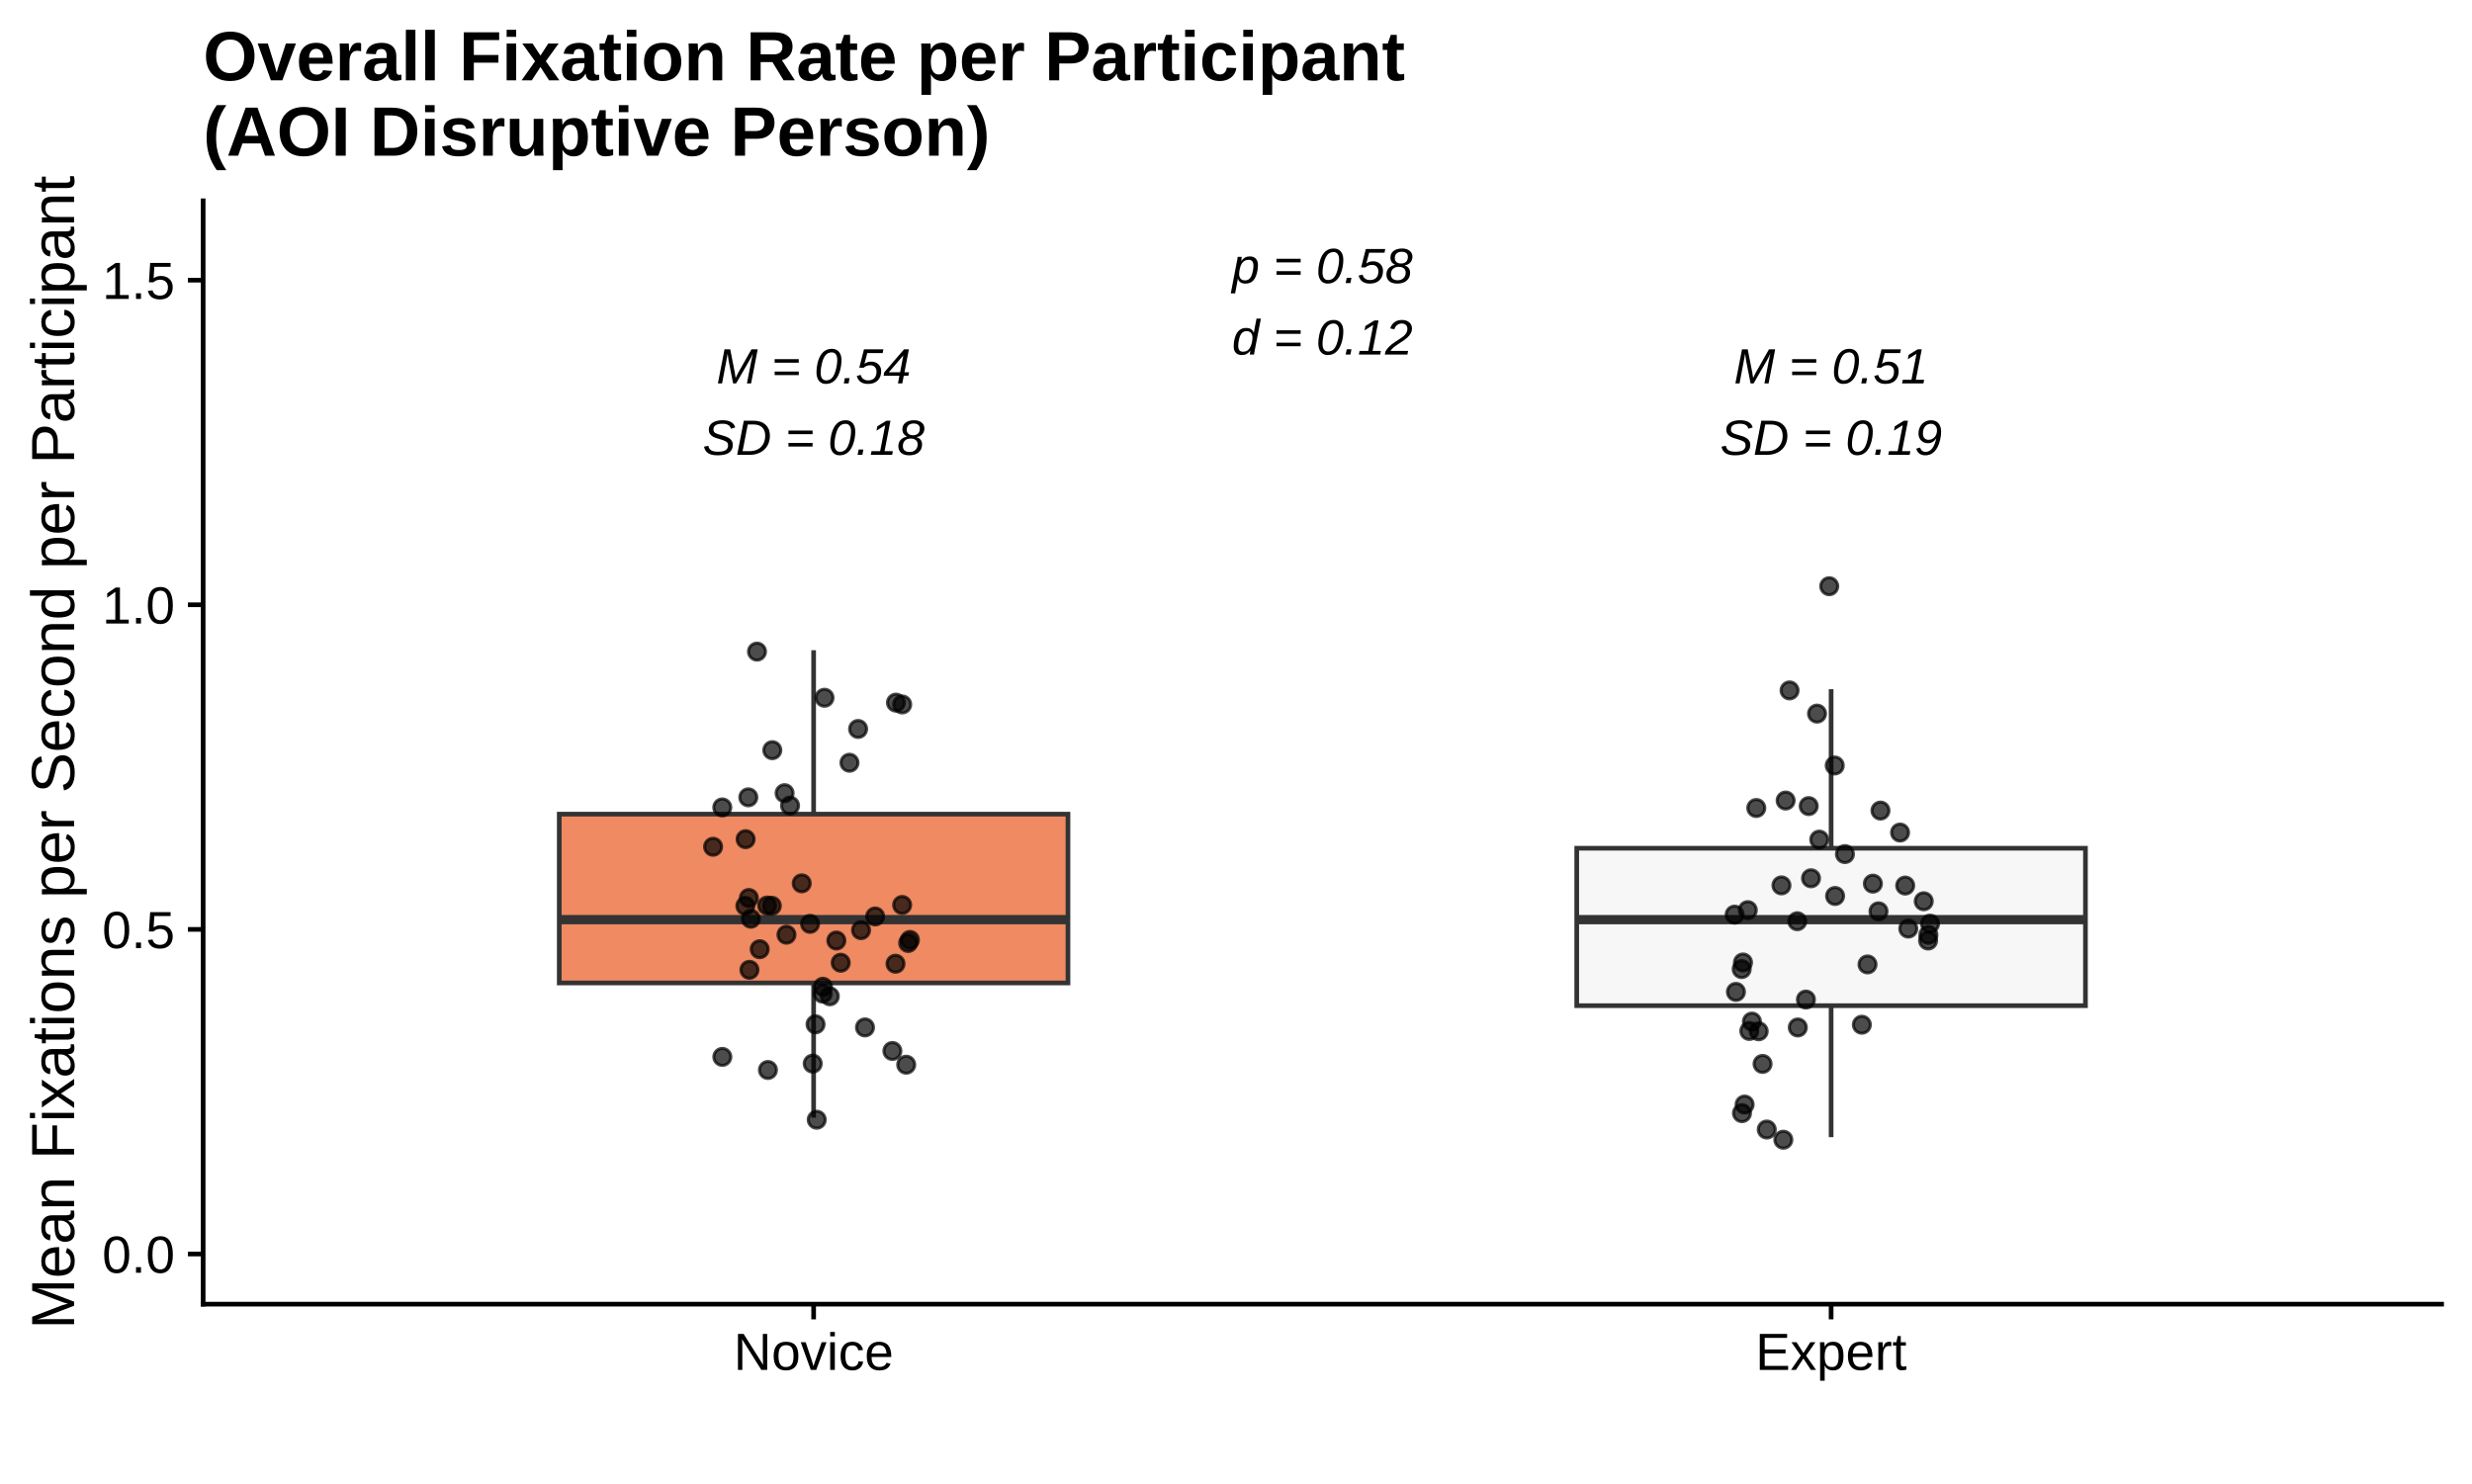
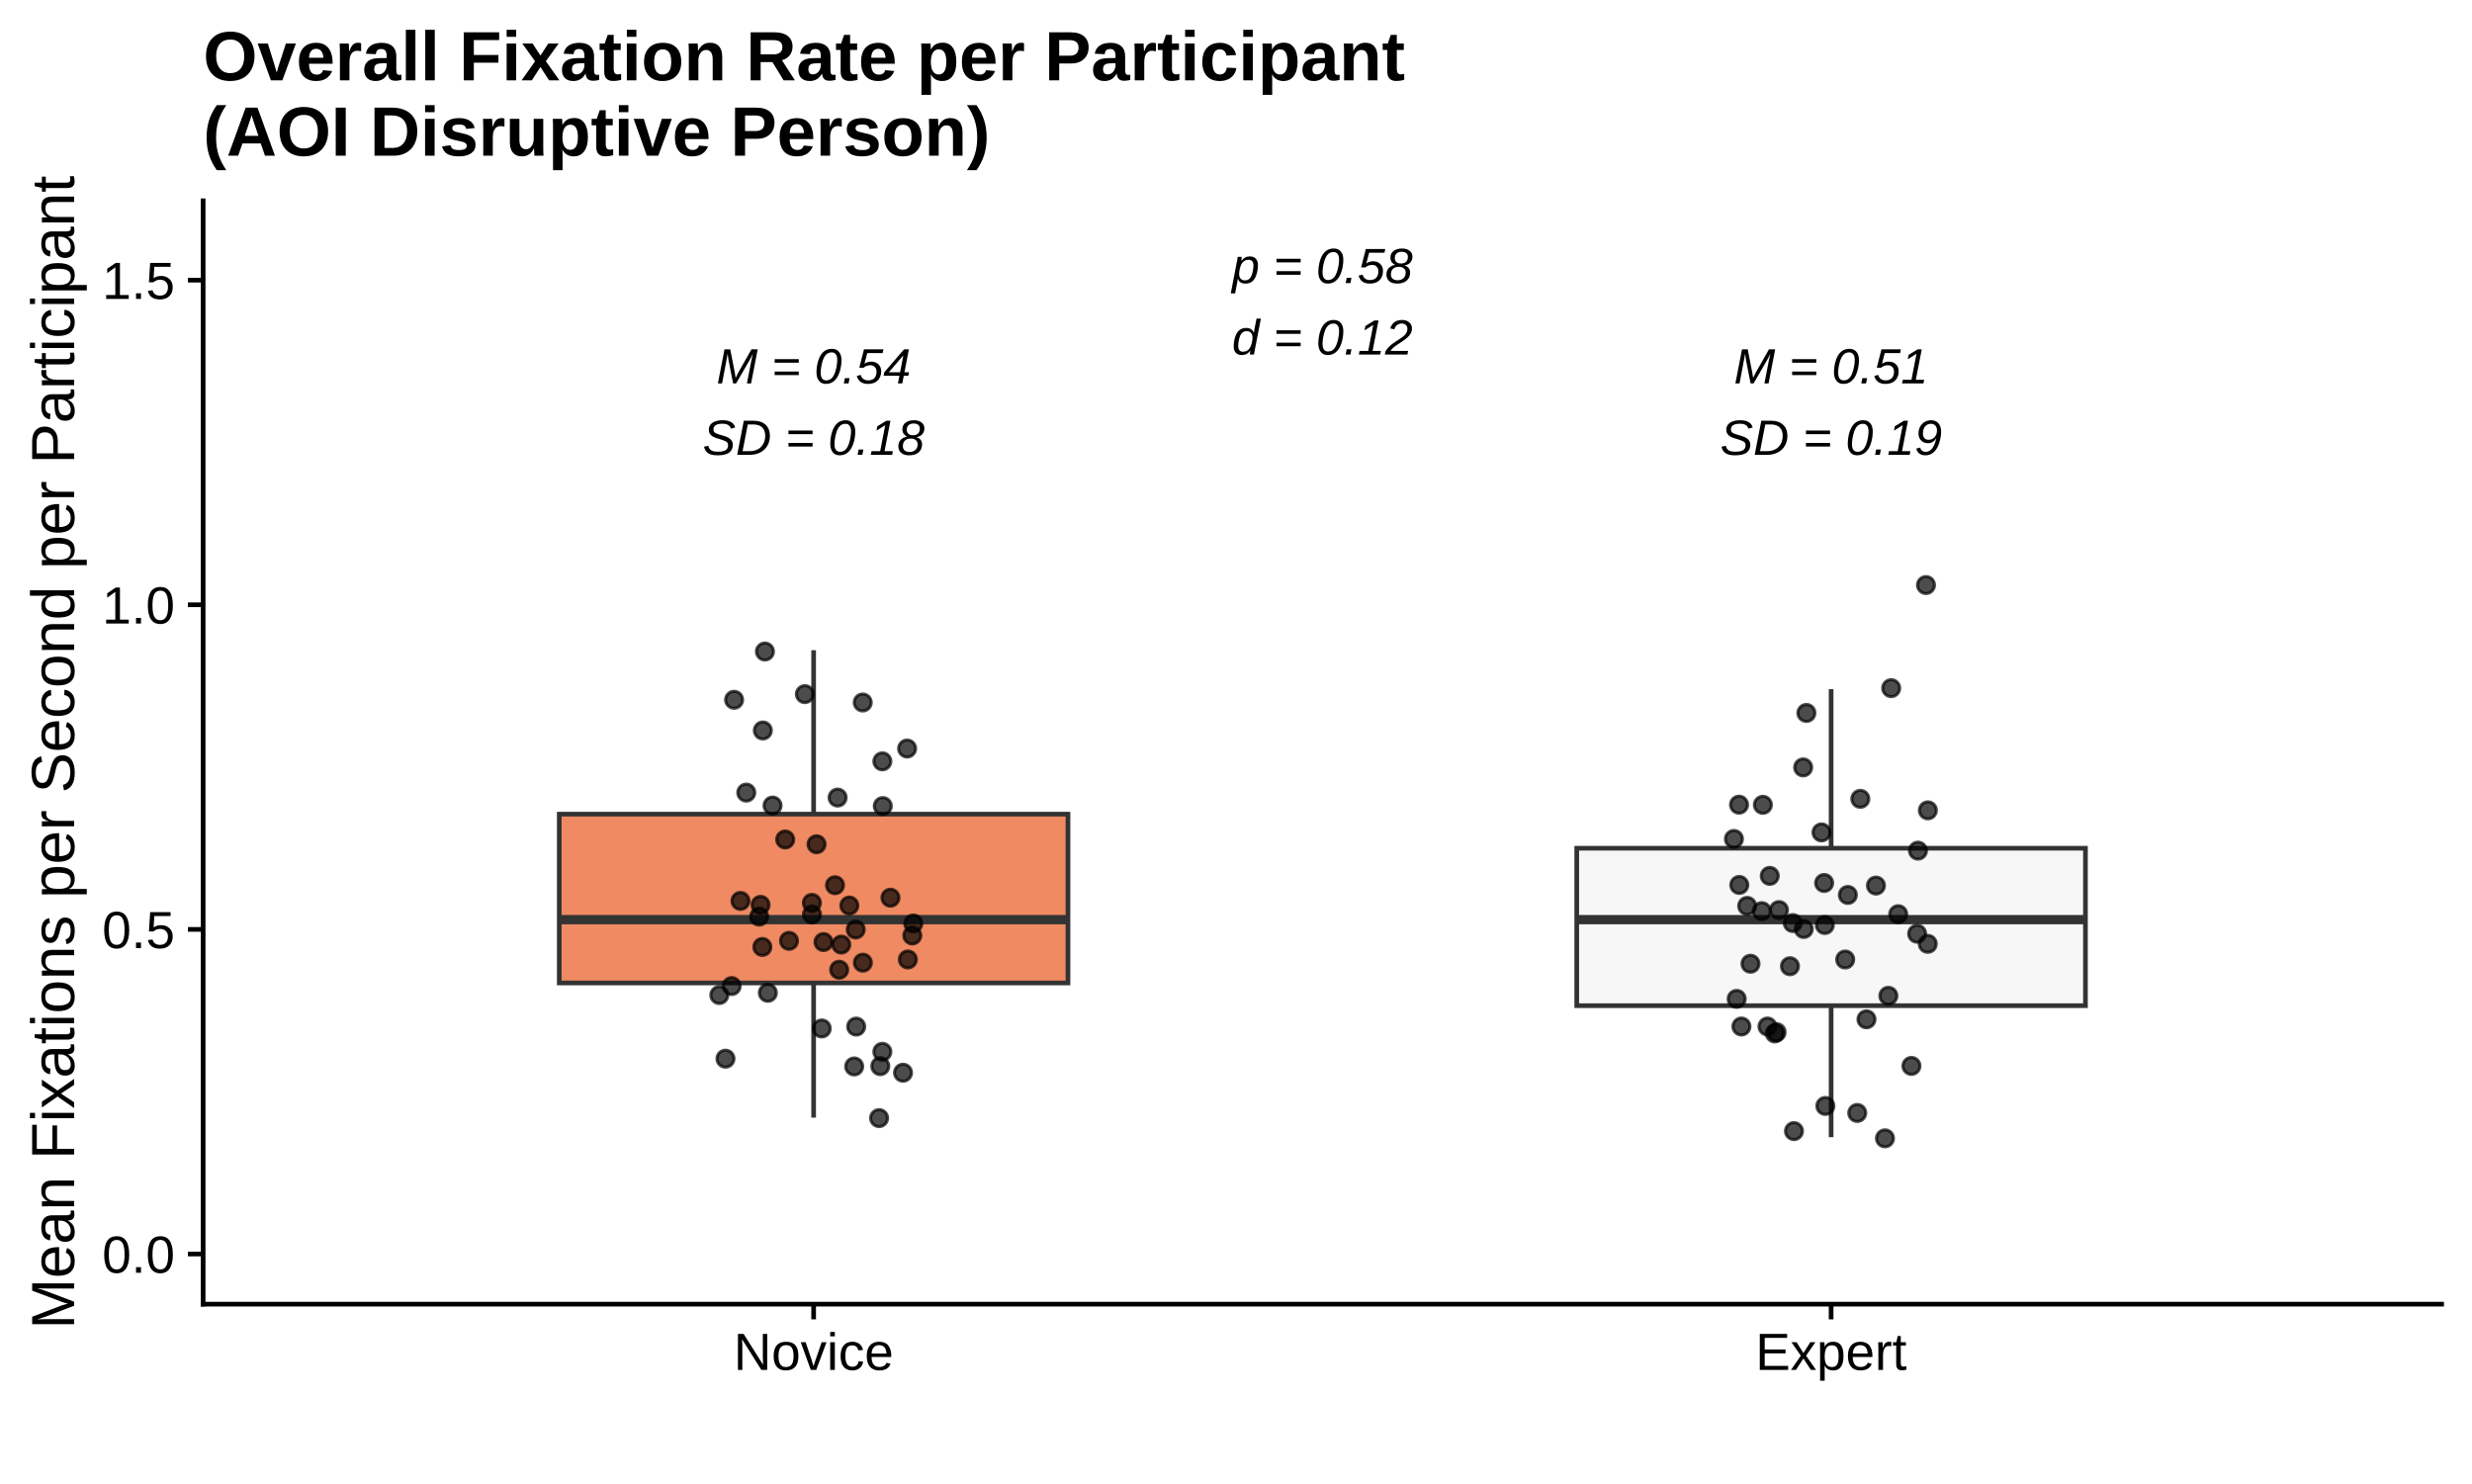
<svg xmlns="http://www.w3.org/2000/svg" class="svglite" width="566.93pt" height="340.16pt" viewBox="0 0 566.93 340.16">
  <defs>
    <style type="text/css">
    .svglite line, .svglite polyline, .svglite polygon, .svglite path, .svglite rect, .svglite circle {
      fill: none;
      stroke: #000000;
      stroke-linecap: round;
      stroke-linejoin: round;
      stroke-miterlimit: 10.00;
    }
    .svglite text {
      white-space: pre;
    }
  </style>
  </defs>
  <rect width="100%" height="100%" style="stroke: none; fill: none;" />
  <defs>
    <clipPath id="cpMC4wMHw1NjYuOTN8MC4wMHwzNDAuMTY=">
      <rect x="0.00" y="0.00" width="566.93" height="340.16" />
    </clipPath>
  </defs>
  <g clip-path="url(#cpMC4wMHw1NjYuOTN8MC4wMHwzNDAuMTY=)">
</g>
  <defs>
    <clipPath id="cpNDYuNTl8NTU5Ljk2fDQ2LjA1fDI5OS4xNA==">
      <rect x="46.59" y="46.05" width="513.37" height="253.08" />
    </clipPath>
  </defs>
  <g clip-path="url(#cpNDYuNTl8NTU5Ljk2fDQ2LjA1fDI5OS4xNA==)">
    <line x1="186.60" y1="186.74" x2="186.60" y2="149.14" style="stroke-width: 1.07; stroke: #333333; stroke-linecap: butt;" />
    <line x1="186.60" y1="225.46" x2="186.60" y2="256.36" style="stroke-width: 1.07; stroke: #333333; stroke-linecap: butt;" />
    <polygon points="128.26,186.74 128.26,225.46 244.93,225.46 244.93,186.74 128.26,186.74 " style="stroke-width: 1.07; stroke: #333333; stroke-linecap: butt; stroke-linejoin: miter; fill: #EF8A62;" />
    <line x1="128.26" y1="210.94" x2="244.93" y2="210.94" style="stroke-width: 2.13; stroke: #333333; stroke-linecap: butt; stroke-linejoin: miter;" />
    <line x1="419.95" y1="194.56" x2="419.95" y2="158.08" style="stroke-width: 1.07; stroke: #333333; stroke-linecap: butt;" />
    <line x1="419.95" y1="230.67" x2="419.95" y2="260.83" style="stroke-width: 1.07; stroke: #333333; stroke-linecap: butt;" />
    <polygon points="361.61,194.56 361.61,230.67 478.28,230.67 478.28,194.56 361.61,194.56 " style="stroke-width: 1.07; stroke: #333333; stroke-linecap: butt; stroke-linejoin: miter; fill: #F7F7F7;" />
    <line x1="361.61" y1="210.94" x2="478.28" y2="210.94" style="stroke-width: 2.13; stroke: #333333; stroke-linecap: butt; stroke-linejoin: miter;" />
-     <circle cx="196.80" cy="167.20" r="1.95" style="stroke-width: 0.71; stroke: #000000; stroke-opacity: 0.70; fill: #000000; fill-opacity: 0.70;" />
-     <circle cx="172.20" cy="210.73" r="1.95" style="stroke-width: 0.71; stroke: #000000; stroke-opacity: 0.70; fill: #000000; fill-opacity: 0.70;" />
-     <circle cx="206.91" cy="161.58" r="1.95" style="stroke-width: 0.71; stroke: #000000; stroke-opacity: 0.70; fill: #000000; fill-opacity: 0.70;" />
-     <circle cx="171.74" cy="205.97" r="1.95" style="stroke-width: 0.71; stroke: #000000; stroke-opacity: 0.70; fill: #000000; fill-opacity: 0.70;" />
-     <circle cx="190.31" cy="228.52" r="1.95" style="stroke-width: 0.71; stroke: #000000; stroke-opacity: 0.70; fill: #000000; fill-opacity: 0.70;" />
-     <circle cx="188.73" cy="226.33" r="1.95" style="stroke-width: 0.71; stroke: #000000; stroke-opacity: 0.70; fill: #000000; fill-opacity: 0.70;" />
-     <circle cx="179.94" cy="181.93" r="1.95" style="stroke-width: 0.71; stroke: #000000; stroke-opacity: 0.70; fill: #000000; fill-opacity: 0.70;" />
-     <circle cx="173.61" cy="149.46" r="1.95" style="stroke-width: 0.71; stroke: #000000; stroke-opacity: 0.70; fill: #000000; fill-opacity: 0.70;" />
-     <circle cx="177.01" cy="207.76" r="1.95" style="stroke-width: 0.71; stroke: #000000; stroke-opacity: 0.70; fill: #000000; fill-opacity: 0.70;" />
-     <circle cx="185.78" cy="211.90" r="1.95" style="stroke-width: 0.71; stroke: #000000; stroke-opacity: 0.70; fill: #000000; fill-opacity: 0.70;" />
-     <circle cx="171.62" cy="182.88" r="1.95" style="stroke-width: 0.71; stroke: #000000; stroke-opacity: 0.70; fill: #000000; fill-opacity: 0.70;" />
-     <circle cx="171.00" cy="192.48" r="1.95" style="stroke-width: 0.71; stroke: #000000; stroke-opacity: 0.70; fill: #000000; fill-opacity: 0.70;" />
-     <circle cx="165.66" cy="242.42" r="1.95" style="stroke-width: 0.71; stroke: #000000; stroke-opacity: 0.70; fill: #000000; fill-opacity: 0.70;" />
-     <circle cx="170.94" cy="207.78" r="1.95" style="stroke-width: 0.71; stroke: #000000; stroke-opacity: 0.70; fill: #000000; fill-opacity: 0.70;" />
-     <circle cx="165.65" cy="185.20" r="1.95" style="stroke-width: 0.71; stroke: #000000; stroke-opacity: 0.70; fill: #000000; fill-opacity: 0.70;" />
-     <circle cx="205.48" cy="161.16" r="1.95" style="stroke-width: 0.71; stroke: #000000; stroke-opacity: 0.70; fill: #000000; fill-opacity: 0.70;" />
-     <circle cx="163.54" cy="194.22" r="1.95" style="stroke-width: 0.71; stroke: #000000; stroke-opacity: 0.70; fill: #000000; fill-opacity: 0.70;" />
-     <circle cx="180.37" cy="214.39" r="1.95" style="stroke-width: 0.71; stroke: #000000; stroke-opacity: 0.70; fill: #000000; fill-opacity: 0.70;" />
-     <circle cx="205.38" cy="221.05" r="1.95" style="stroke-width: 0.71; stroke: #000000; stroke-opacity: 0.70; fill: #000000; fill-opacity: 0.70;" />
-     <circle cx="183.87" cy="202.61" r="1.95" style="stroke-width: 0.71; stroke: #000000; stroke-opacity: 0.70; fill: #000000; fill-opacity: 0.70;" />
-     <circle cx="174.23" cy="217.72" r="1.95" style="stroke-width: 0.71; stroke: #000000; stroke-opacity: 0.70; fill: #000000; fill-opacity: 0.70;" />
-     <circle cx="175.94" cy="207.70" r="1.95" style="stroke-width: 0.71; stroke: #000000; stroke-opacity: 0.70; fill: #000000; fill-opacity: 0.70;" />
-     <circle cx="191.81" cy="215.73" r="1.95" style="stroke-width: 0.71; stroke: #000000; stroke-opacity: 0.70; fill: #000000; fill-opacity: 0.70;" />
-     <circle cx="207.83" cy="244.21" r="1.95" style="stroke-width: 0.71; stroke: #000000; stroke-opacity: 0.70; fill: #000000; fill-opacity: 0.70;" />
-     <circle cx="188.67" cy="227.92" r="1.95" style="stroke-width: 0.71; stroke: #000000; stroke-opacity: 0.70; fill: #000000; fill-opacity: 0.70;" />
-     <circle cx="208.28" cy="216.29" r="1.95" style="stroke-width: 0.71; stroke: #000000; stroke-opacity: 0.70; fill: #000000; fill-opacity: 0.70;" />
-     <circle cx="177.12" cy="172.07" r="1.95" style="stroke-width: 0.71; stroke: #000000; stroke-opacity: 0.70; fill: #000000; fill-opacity: 0.70;" />
-     <circle cx="189.09" cy="160.04" r="1.95" style="stroke-width: 0.71; stroke: #000000; stroke-opacity: 0.70; fill: #000000; fill-opacity: 0.70;" />
-     <circle cx="181.19" cy="184.78" r="1.95" style="stroke-width: 0.71; stroke: #000000; stroke-opacity: 0.70; fill: #000000; fill-opacity: 0.70;" />
-     <circle cx="204.66" cy="241.06" r="1.95" style="stroke-width: 0.71; stroke: #000000; stroke-opacity: 0.70; fill: #000000; fill-opacity: 0.70;" />
-     <circle cx="200.71" cy="210.21" r="1.95" style="stroke-width: 0.71; stroke: #000000; stroke-opacity: 0.70; fill: #000000; fill-opacity: 0.70;" />
-     <circle cx="176.12" cy="245.42" r="1.95" style="stroke-width: 0.71; stroke: #000000; stroke-opacity: 0.70; fill: #000000; fill-opacity: 0.70;" />
-     <circle cx="187.04" cy="234.95" r="1.95" style="stroke-width: 0.71; stroke: #000000; stroke-opacity: 0.70; fill: #000000; fill-opacity: 0.70;" />
-     <circle cx="197.47" cy="213.35" r="1.95" style="stroke-width: 0.71; stroke: #000000; stroke-opacity: 0.70; fill: #000000; fill-opacity: 0.70;" />
-     <circle cx="187.31" cy="256.83" r="1.95" style="stroke-width: 0.71; stroke: #000000; stroke-opacity: 0.70; fill: #000000; fill-opacity: 0.70;" />
-     <circle cx="208.68" cy="215.59" r="1.95" style="stroke-width: 0.71; stroke: #000000; stroke-opacity: 0.70; fill: #000000; fill-opacity: 0.70;" />
-     <circle cx="186.39" cy="243.96" r="1.95" style="stroke-width: 0.71; stroke: #000000; stroke-opacity: 0.70; fill: #000000; fill-opacity: 0.70;" />
-     <circle cx="206.90" cy="207.57" r="1.95" style="stroke-width: 0.71; stroke: #000000; stroke-opacity: 0.70; fill: #000000; fill-opacity: 0.70;" />
-     <circle cx="194.82" cy="174.95" r="1.95" style="stroke-width: 0.71; stroke: #000000; stroke-opacity: 0.70; fill: #000000; fill-opacity: 0.70;" />
-     <circle cx="192.81" cy="220.82" r="1.95" style="stroke-width: 0.71; stroke: #000000; stroke-opacity: 0.70; fill: #000000; fill-opacity: 0.70;" />
-     <circle cx="171.88" cy="222.45" r="1.95" style="stroke-width: 0.71; stroke: #000000; stroke-opacity: 0.70; fill: #000000; fill-opacity: 0.70;" />
-     <circle cx="198.38" cy="235.66" r="1.95" style="stroke-width: 0.71; stroke: #000000; stroke-opacity: 0.70; fill: #000000; fill-opacity: 0.70;" />
-     <circle cx="419.52" cy="134.46" r="1.95" style="stroke-width: 0.71; stroke: #000000; stroke-opacity: 0.70; fill: #000000; fill-opacity: 0.70;" />
-     <circle cx="417.23" cy="192.58" r="1.95" style="stroke-width: 0.71; stroke: #000000; stroke-opacity: 0.70; fill: #000000; fill-opacity: 0.70;" />
-     <circle cx="430.82" cy="209.03" r="1.95" style="stroke-width: 0.71; stroke: #000000; stroke-opacity: 0.70; fill: #000000; fill-opacity: 0.70;" />
-     <circle cx="412.19" cy="211.30" r="1.95" style="stroke-width: 0.71; stroke: #000000; stroke-opacity: 0.70; fill: #000000; fill-opacity: 0.70;" />
-     <circle cx="420.78" cy="175.58" r="1.95" style="stroke-width: 0.71; stroke: #000000; stroke-opacity: 0.70; fill: #000000; fill-opacity: 0.70;" />
-     <circle cx="399.44" cy="222.28" r="1.95" style="stroke-width: 0.71; stroke: #000000; stroke-opacity: 0.70; fill: #000000; fill-opacity: 0.70;" />
-     <circle cx="442.64" cy="211.86" r="1.95" style="stroke-width: 0.71; stroke: #000000; stroke-opacity: 0.70; fill: #000000; fill-opacity: 0.70;" />
-     <circle cx="416.72" cy="163.68" r="1.95" style="stroke-width: 0.71; stroke: #000000; stroke-opacity: 0.70; fill: #000000; fill-opacity: 0.70;" />
-     <circle cx="414.17" cy="229.27" r="1.95" style="stroke-width: 0.71; stroke: #000000; stroke-opacity: 0.70; fill: #000000; fill-opacity: 0.70;" />
-     <circle cx="408.56" cy="203.08" r="1.95" style="stroke-width: 0.71; stroke: #000000; stroke-opacity: 0.70; fill: #000000; fill-opacity: 0.70;" />
-     <circle cx="414.81" cy="184.89" r="1.95" style="stroke-width: 0.71; stroke: #000000; stroke-opacity: 0.70; fill: #000000; fill-opacity: 0.70;" />
-     <circle cx="420.86" cy="205.51" r="1.95" style="stroke-width: 0.71; stroke: #000000; stroke-opacity: 0.70; fill: #000000; fill-opacity: 0.70;" />
-     <circle cx="405.19" cy="259.08" r="1.95" style="stroke-width: 0.71; stroke: #000000; stroke-opacity: 0.70; fill: #000000; fill-opacity: 0.70;" />
-     <circle cx="442.26" cy="214.42" r="1.95" style="stroke-width: 0.71; stroke: #000000; stroke-opacity: 0.70; fill: #000000; fill-opacity: 0.70;" />
-     <circle cx="399.51" cy="255.32" r="1.95" style="stroke-width: 0.71; stroke: #000000; stroke-opacity: 0.70; fill: #000000; fill-opacity: 0.70;" />
-     <circle cx="400.84" cy="208.76" r="1.95" style="stroke-width: 0.71; stroke: #000000; stroke-opacity: 0.70; fill: #000000; fill-opacity: 0.70;" />
-     <circle cx="403.34" cy="236.54" r="1.95" style="stroke-width: 0.71; stroke: #000000; stroke-opacity: 0.70; fill: #000000; fill-opacity: 0.70;" />
-     <circle cx="400.11" cy="253.35" r="1.95" style="stroke-width: 0.71; stroke: #000000; stroke-opacity: 0.70; fill: #000000; fill-opacity: 0.70;" />
-     <circle cx="409.52" cy="183.62" r="1.95" style="stroke-width: 0.71; stroke: #000000; stroke-opacity: 0.70; fill: #000000; fill-opacity: 0.70;" />
-     <circle cx="423.12" cy="195.90" r="1.95" style="stroke-width: 0.71; stroke: #000000; stroke-opacity: 0.70; fill: #000000; fill-opacity: 0.70;" />
-     <circle cx="398.12" cy="227.51" r="1.95" style="stroke-width: 0.71; stroke: #000000; stroke-opacity: 0.70; fill: #000000; fill-opacity: 0.70;" />
-     <circle cx="397.82" cy="209.79" r="1.95" style="stroke-width: 0.71; stroke: #000000; stroke-opacity: 0.70; fill: #000000; fill-opacity: 0.70;" />
-     <circle cx="436.94" cy="203.12" r="1.95" style="stroke-width: 0.71; stroke: #000000; stroke-opacity: 0.70; fill: #000000; fill-opacity: 0.70;" />
-     <circle cx="401.79" cy="234.32" r="1.95" style="stroke-width: 0.71; stroke: #000000; stroke-opacity: 0.70; fill: #000000; fill-opacity: 0.70;" />
-     <circle cx="408.99" cy="261.42" r="1.95" style="stroke-width: 0.71; stroke: #000000; stroke-opacity: 0.70; fill: #000000; fill-opacity: 0.70;" />
-     <circle cx="429.53" cy="202.68" r="1.95" style="stroke-width: 0.71; stroke: #000000; stroke-opacity: 0.70; fill: #000000; fill-opacity: 0.70;" />
-     <circle cx="442.19" cy="215.73" r="1.95" style="stroke-width: 0.71; stroke: #000000; stroke-opacity: 0.70; fill: #000000; fill-opacity: 0.70;" />
-     <circle cx="437.65" cy="212.99" r="1.95" style="stroke-width: 0.71; stroke: #000000; stroke-opacity: 0.70; fill: #000000; fill-opacity: 0.70;" />
-     <circle cx="431.27" cy="185.92" r="1.95" style="stroke-width: 0.71; stroke: #000000; stroke-opacity: 0.70; fill: #000000; fill-opacity: 0.70;" />
-     <circle cx="412.31" cy="235.67" r="1.95" style="stroke-width: 0.71; stroke: #000000; stroke-opacity: 0.70; fill: #000000; fill-opacity: 0.70;" />
-     <circle cx="404.23" cy="244.03" r="1.95" style="stroke-width: 0.71; stroke: #000000; stroke-opacity: 0.70; fill: #000000; fill-opacity: 0.70;" />
-     <circle cx="415.34" cy="201.45" r="1.95" style="stroke-width: 0.71; stroke: #000000; stroke-opacity: 0.70; fill: #000000; fill-opacity: 0.70;" />
-     <circle cx="402.79" cy="185.33" r="1.95" style="stroke-width: 0.71; stroke: #000000; stroke-opacity: 0.70; fill: #000000; fill-opacity: 0.70;" />
-     <circle cx="435.76" cy="190.96" r="1.95" style="stroke-width: 0.71; stroke: #000000; stroke-opacity: 0.70; fill: #000000; fill-opacity: 0.70;" />
-     <circle cx="428.30" cy="221.21" r="1.95" style="stroke-width: 0.71; stroke: #000000; stroke-opacity: 0.70; fill: #000000; fill-opacity: 0.70;" />
-     <circle cx="401.19" cy="236.47" r="1.95" style="stroke-width: 0.71; stroke: #000000; stroke-opacity: 0.70; fill: #000000; fill-opacity: 0.70;" />
-     <circle cx="427.00" cy="235.04" r="1.95" style="stroke-width: 0.71; stroke: #000000; stroke-opacity: 0.70; fill: #000000; fill-opacity: 0.70;" />
-     <circle cx="441.19" cy="206.72" r="1.95" style="stroke-width: 0.71; stroke: #000000; stroke-opacity: 0.70; fill: #000000; fill-opacity: 0.70;" />
-     <circle cx="410.42" cy="158.36" r="1.95" style="stroke-width: 0.71; stroke: #000000; stroke-opacity: 0.70; fill: #000000; fill-opacity: 0.70;" />
-     <circle cx="399.74" cy="220.76" r="1.95" style="stroke-width: 0.71; stroke: #000000; stroke-opacity: 0.70; fill: #000000; fill-opacity: 0.70;" />
+     <circle cx="174.95" cy="167.55" r="1.95" style="stroke-width: 0.71; stroke: #000000; stroke-opacity: 0.70; fill: #000000; fill-opacity: 0.70;" />
+     <circle cx="186.22" cy="209.75" r="1.95" style="stroke-width: 0.71; stroke: #000000; stroke-opacity: 0.70; fill: #000000; fill-opacity: 0.70;" />
+     <circle cx="197.86" cy="161.13" r="1.95" style="stroke-width: 0.71; stroke: #000000; stroke-opacity: 0.70; fill: #000000; fill-opacity: 0.70;" />
+     <circle cx="204.22" cy="205.91" r="1.95" style="stroke-width: 0.71; stroke: #000000; stroke-opacity: 0.70; fill: #000000; fill-opacity: 0.70;" />
+     <circle cx="164.97" cy="228.23" r="1.95" style="stroke-width: 0.71; stroke: #000000; stroke-opacity: 0.70; fill: #000000; fill-opacity: 0.70;" />
+     <circle cx="167.80" cy="226.17" r="1.95" style="stroke-width: 0.71; stroke: #000000; stroke-opacity: 0.70; fill: #000000; fill-opacity: 0.70;" />
+     <circle cx="171.15" cy="181.80" r="1.95" style="stroke-width: 0.71; stroke: #000000; stroke-opacity: 0.70; fill: #000000; fill-opacity: 0.70;" />
+     <circle cx="175.43" cy="149.44" r="1.95" style="stroke-width: 0.71; stroke: #000000; stroke-opacity: 0.70; fill: #000000; fill-opacity: 0.70;" />
+     <circle cx="186.20" cy="207.09" r="1.95" style="stroke-width: 0.71; stroke: #000000; stroke-opacity: 0.70; fill: #000000; fill-opacity: 0.70;" />
+     <circle cx="209.46" cy="211.82" r="1.95" style="stroke-width: 0.71; stroke: #000000; stroke-opacity: 0.70; fill: #000000; fill-opacity: 0.70;" />
+     <circle cx="192.10" cy="182.94" r="1.95" style="stroke-width: 0.71; stroke: #000000; stroke-opacity: 0.70; fill: #000000; fill-opacity: 0.70;" />
+     <circle cx="180.08" cy="192.55" r="1.95" style="stroke-width: 0.71; stroke: #000000; stroke-opacity: 0.70; fill: #000000; fill-opacity: 0.70;" />
+     <circle cx="166.38" cy="242.83" r="1.95" style="stroke-width: 0.71; stroke: #000000; stroke-opacity: 0.70; fill: #000000; fill-opacity: 0.70;" />
+     <circle cx="194.79" cy="207.70" r="1.95" style="stroke-width: 0.71; stroke: #000000; stroke-opacity: 0.70; fill: #000000; fill-opacity: 0.70;" />
+     <circle cx="177.18" cy="184.77" r="1.95" style="stroke-width: 0.71; stroke: #000000; stroke-opacity: 0.70; fill: #000000; fill-opacity: 0.70;" />
+     <circle cx="168.36" cy="160.51" r="1.95" style="stroke-width: 0.71; stroke: #000000; stroke-opacity: 0.70; fill: #000000; fill-opacity: 0.70;" />
+     <circle cx="187.27" cy="193.65" r="1.95" style="stroke-width: 0.71; stroke: #000000; stroke-opacity: 0.70; fill: #000000; fill-opacity: 0.70;" />
+     <circle cx="209.23" cy="214.57" r="1.95" style="stroke-width: 0.71; stroke: #000000; stroke-opacity: 0.70; fill: #000000; fill-opacity: 0.70;" />
+     <circle cx="208.21" cy="220.07" r="1.95" style="stroke-width: 0.71; stroke: #000000; stroke-opacity: 0.70; fill: #000000; fill-opacity: 0.70;" />
+     <circle cx="191.50" cy="203.04" r="1.95" style="stroke-width: 0.71; stroke: #000000; stroke-opacity: 0.70; fill: #000000; fill-opacity: 0.70;" />
+     <circle cx="174.84" cy="217.20" r="1.95" style="stroke-width: 0.71; stroke: #000000; stroke-opacity: 0.70; fill: #000000; fill-opacity: 0.70;" />
+     <circle cx="169.82" cy="206.64" r="1.95" style="stroke-width: 0.71; stroke: #000000; stroke-opacity: 0.70; fill: #000000; fill-opacity: 0.70;" />
+     <circle cx="192.94" cy="216.66" r="1.95" style="stroke-width: 0.71; stroke: #000000; stroke-opacity: 0.70; fill: #000000; fill-opacity: 0.70;" />
+     <circle cx="195.90" cy="244.61" r="1.95" style="stroke-width: 0.71; stroke: #000000; stroke-opacity: 0.70; fill: #000000; fill-opacity: 0.70;" />
+     <circle cx="176.10" cy="227.72" r="1.95" style="stroke-width: 0.71; stroke: #000000; stroke-opacity: 0.70; fill: #000000; fill-opacity: 0.70;" />
+     <circle cx="188.86" cy="216.08" r="1.95" style="stroke-width: 0.71; stroke: #000000; stroke-opacity: 0.70; fill: #000000; fill-opacity: 0.70;" />
+     <circle cx="208.04" cy="171.69" r="1.95" style="stroke-width: 0.71; stroke: #000000; stroke-opacity: 0.70; fill: #000000; fill-opacity: 0.70;" />
+     <circle cx="184.59" cy="159.21" r="1.95" style="stroke-width: 0.71; stroke: #000000; stroke-opacity: 0.70; fill: #000000; fill-opacity: 0.70;" />
+     <circle cx="202.46" cy="184.89" r="1.95" style="stroke-width: 0.71; stroke: #000000; stroke-opacity: 0.70; fill: #000000; fill-opacity: 0.70;" />
+     <circle cx="202.36" cy="241.25" r="1.95" style="stroke-width: 0.71; stroke: #000000; stroke-opacity: 0.70; fill: #000000; fill-opacity: 0.70;" />
+     <circle cx="174.11" cy="210.24" r="1.95" style="stroke-width: 0.71; stroke: #000000; stroke-opacity: 0.70; fill: #000000; fill-opacity: 0.70;" />
+     <circle cx="207.10" cy="246.05" r="1.95" style="stroke-width: 0.71; stroke: #000000; stroke-opacity: 0.70; fill: #000000; fill-opacity: 0.70;" />
+     <circle cx="188.46" cy="235.90" r="1.95" style="stroke-width: 0.71; stroke: #000000; stroke-opacity: 0.70; fill: #000000; fill-opacity: 0.70;" />
+     <circle cx="196.25" cy="213.20" r="1.95" style="stroke-width: 0.71; stroke: #000000; stroke-opacity: 0.70; fill: #000000; fill-opacity: 0.70;" />
+     <circle cx="201.61" cy="256.46" r="1.95" style="stroke-width: 0.71; stroke: #000000; stroke-opacity: 0.70; fill: #000000; fill-opacity: 0.70;" />
+     <circle cx="180.95" cy="215.80" r="1.95" style="stroke-width: 0.71; stroke: #000000; stroke-opacity: 0.70; fill: #000000; fill-opacity: 0.70;" />
+     <circle cx="201.89" cy="244.54" r="1.95" style="stroke-width: 0.71; stroke: #000000; stroke-opacity: 0.70; fill: #000000; fill-opacity: 0.70;" />
+     <circle cx="174.43" cy="207.55" r="1.95" style="stroke-width: 0.71; stroke: #000000; stroke-opacity: 0.70; fill: #000000; fill-opacity: 0.70;" />
+     <circle cx="202.36" cy="174.63" r="1.95" style="stroke-width: 0.71; stroke: #000000; stroke-opacity: 0.70; fill: #000000; fill-opacity: 0.70;" />
+     <circle cx="197.89" cy="220.81" r="1.95" style="stroke-width: 0.71; stroke: #000000; stroke-opacity: 0.70; fill: #000000; fill-opacity: 0.70;" />
+     <circle cx="192.46" cy="222.43" r="1.95" style="stroke-width: 0.71; stroke: #000000; stroke-opacity: 0.70; fill: #000000; fill-opacity: 0.70;" />
+     <circle cx="196.36" cy="235.47" r="1.95" style="stroke-width: 0.71; stroke: #000000; stroke-opacity: 0.70; fill: #000000; fill-opacity: 0.70;" />
+     <circle cx="441.71" cy="134.19" r="1.95" style="stroke-width: 0.71; stroke: #000000; stroke-opacity: 0.70; fill: #000000; fill-opacity: 0.70;" />
+     <circle cx="397.66" cy="192.43" r="1.95" style="stroke-width: 0.71; stroke: #000000; stroke-opacity: 0.70; fill: #000000; fill-opacity: 0.70;" />
+     <circle cx="404.05" cy="208.99" r="1.95" style="stroke-width: 0.71; stroke: #000000; stroke-opacity: 0.70; fill: #000000; fill-opacity: 0.70;" />
+     <circle cx="411.16" cy="211.72" r="1.95" style="stroke-width: 0.71; stroke: #000000; stroke-opacity: 0.70; fill: #000000; fill-opacity: 0.70;" />
+     <circle cx="413.54" cy="176.02" r="1.95" style="stroke-width: 0.71; stroke: #000000; stroke-opacity: 0.70; fill: #000000; fill-opacity: 0.70;" />
+     <circle cx="410.51" cy="221.62" r="1.95" style="stroke-width: 0.71; stroke: #000000; stroke-opacity: 0.70; fill: #000000; fill-opacity: 0.70;" />
+     <circle cx="418.50" cy="212.17" r="1.95" style="stroke-width: 0.71; stroke: #000000; stroke-opacity: 0.70; fill: #000000; fill-opacity: 0.70;" />
+     <circle cx="414.28" cy="163.53" r="1.95" style="stroke-width: 0.71; stroke: #000000; stroke-opacity: 0.70; fill: #000000; fill-opacity: 0.70;" />
+     <circle cx="398.29" cy="229.11" r="1.95" style="stroke-width: 0.71; stroke: #000000; stroke-opacity: 0.70; fill: #000000; fill-opacity: 0.70;" />
+     <circle cx="418.35" cy="202.53" r="1.95" style="stroke-width: 0.71; stroke: #000000; stroke-opacity: 0.70; fill: #000000; fill-opacity: 0.70;" />
+     <circle cx="404.30" cy="184.60" r="1.95" style="stroke-width: 0.71; stroke: #000000; stroke-opacity: 0.70; fill: #000000; fill-opacity: 0.70;" />
+     <circle cx="423.79" cy="205.27" r="1.95" style="stroke-width: 0.71; stroke: #000000; stroke-opacity: 0.70; fill: #000000; fill-opacity: 0.70;" />
+     <circle cx="411.43" cy="259.44" r="1.95" style="stroke-width: 0.71; stroke: #000000; stroke-opacity: 0.70; fill: #000000; fill-opacity: 0.70;" />
+     <circle cx="439.68" cy="214.17" r="1.95" style="stroke-width: 0.71; stroke: #000000; stroke-opacity: 0.70; fill: #000000; fill-opacity: 0.70;" />
+     <circle cx="425.94" cy="255.28" r="1.95" style="stroke-width: 0.71; stroke: #000000; stroke-opacity: 0.70; fill: #000000; fill-opacity: 0.70;" />
+     <circle cx="407.99" cy="208.74" r="1.95" style="stroke-width: 0.71; stroke: #000000; stroke-opacity: 0.70; fill: #000000; fill-opacity: 0.70;" />
+     <circle cx="407.45" cy="236.75" r="1.95" style="stroke-width: 0.71; stroke: #000000; stroke-opacity: 0.70; fill: #000000; fill-opacity: 0.70;" />
+     <circle cx="418.63" cy="253.67" r="1.95" style="stroke-width: 0.71; stroke: #000000; stroke-opacity: 0.70; fill: #000000; fill-opacity: 0.70;" />
+     <circle cx="426.65" cy="183.23" r="1.95" style="stroke-width: 0.71; stroke: #000000; stroke-opacity: 0.70; fill: #000000; fill-opacity: 0.70;" />
+     <circle cx="439.87" cy="195.11" r="1.95" style="stroke-width: 0.71; stroke: #000000; stroke-opacity: 0.70; fill: #000000; fill-opacity: 0.70;" />
+     <circle cx="433.08" cy="228.41" r="1.95" style="stroke-width: 0.71; stroke: #000000; stroke-opacity: 0.70; fill: #000000; fill-opacity: 0.70;" />
+     <circle cx="435.34" cy="209.69" r="1.95" style="stroke-width: 0.71; stroke: #000000; stroke-opacity: 0.70; fill: #000000; fill-opacity: 0.70;" />
+     <circle cx="430.23" cy="203.12" r="1.95" style="stroke-width: 0.71; stroke: #000000; stroke-opacity: 0.70; fill: #000000; fill-opacity: 0.70;" />
+     <circle cx="428.06" cy="233.80" r="1.95" style="stroke-width: 0.71; stroke: #000000; stroke-opacity: 0.70; fill: #000000; fill-opacity: 0.70;" />
+     <circle cx="432.30" cy="261.10" r="1.95" style="stroke-width: 0.71; stroke: #000000; stroke-opacity: 0.70; fill: #000000; fill-opacity: 0.70;" />
+     <circle cx="398.89" cy="202.98" r="1.95" style="stroke-width: 0.71; stroke: #000000; stroke-opacity: 0.70; fill: #000000; fill-opacity: 0.70;" />
+     <circle cx="442.11" cy="216.49" r="1.95" style="stroke-width: 0.71; stroke: #000000; stroke-opacity: 0.70; fill: #000000; fill-opacity: 0.70;" />
+     <circle cx="413.67" cy="213.08" r="1.95" style="stroke-width: 0.71; stroke: #000000; stroke-opacity: 0.70; fill: #000000; fill-opacity: 0.70;" />
+     <circle cx="442.14" cy="185.87" r="1.95" style="stroke-width: 0.71; stroke: #000000; stroke-opacity: 0.70; fill: #000000; fill-opacity: 0.70;" />
+     <circle cx="399.38" cy="235.45" r="1.95" style="stroke-width: 0.71; stroke: #000000; stroke-opacity: 0.70; fill: #000000; fill-opacity: 0.70;" />
+     <circle cx="438.37" cy="244.49" r="1.95" style="stroke-width: 0.71; stroke: #000000; stroke-opacity: 0.70; fill: #000000; fill-opacity: 0.70;" />
+     <circle cx="405.88" cy="200.90" r="1.95" style="stroke-width: 0.71; stroke: #000000; stroke-opacity: 0.70; fill: #000000; fill-opacity: 0.70;" />
+     <circle cx="398.83" cy="184.57" r="1.95" style="stroke-width: 0.71; stroke: #000000; stroke-opacity: 0.70; fill: #000000; fill-opacity: 0.70;" />
+     <circle cx="417.75" cy="190.93" r="1.95" style="stroke-width: 0.71; stroke: #000000; stroke-opacity: 0.70; fill: #000000; fill-opacity: 0.70;" />
+     <circle cx="423.18" cy="220.08" r="1.95" style="stroke-width: 0.71; stroke: #000000; stroke-opacity: 0.70; fill: #000000; fill-opacity: 0.70;" />
+     <circle cx="407.03" cy="237.04" r="1.95" style="stroke-width: 0.71; stroke: #000000; stroke-opacity: 0.70; fill: #000000; fill-opacity: 0.70;" />
+     <circle cx="405.36" cy="235.45" r="1.95" style="stroke-width: 0.71; stroke: #000000; stroke-opacity: 0.70; fill: #000000; fill-opacity: 0.70;" />
+     <circle cx="400.70" cy="207.79" r="1.95" style="stroke-width: 0.71; stroke: #000000; stroke-opacity: 0.70; fill: #000000; fill-opacity: 0.70;" />
+     <circle cx="433.73" cy="157.84" r="1.95" style="stroke-width: 0.71; stroke: #000000; stroke-opacity: 0.70; fill: #000000; fill-opacity: 0.70;" />
+     <circle cx="401.46" cy="221.05" r="1.95" style="stroke-width: 0.71; stroke: #000000; stroke-opacity: 0.70; fill: #000000; fill-opacity: 0.70;" />
    <text x="186.60" y="87.95" text-anchor="middle" style="font-size: 11.38px; font-style: italic; font-family: &quot;Arial&quot;;" textLength="44.59px" lengthAdjust="spacingAndGlyphs">M = 0.54</text>
    <text x="186.60" y="104.33" text-anchor="middle" style="font-size: 11.38px; font-style: italic; font-family: &quot;Arial&quot;;" textLength="50.92px" lengthAdjust="spacingAndGlyphs">SD = 0.18</text>
    <text x="419.95" y="87.95" text-anchor="middle" style="font-size: 11.38px; font-style: italic; font-family: &quot;Arial&quot;;" textLength="44.59px" lengthAdjust="spacingAndGlyphs">M = 0.51</text>
    <text x="419.95" y="104.33" text-anchor="middle" style="font-size: 11.38px; font-style: italic; font-family: &quot;Arial&quot;;" textLength="50.92px" lengthAdjust="spacingAndGlyphs">SD = 0.19</text>
    <text x="303.27" y="64.94" text-anchor="middle" style="font-size: 11.38px; font-style: italic; font-family: &quot;Arial&quot;;" textLength="41.44px" lengthAdjust="spacingAndGlyphs">p = 0.58</text>
    <text x="303.27" y="81.33" text-anchor="middle" style="font-size: 11.38px; font-style: italic; font-family: &quot;Arial&quot;;" textLength="41.44px" lengthAdjust="spacingAndGlyphs">d = 0.12</text>
  </g>
  <g clip-path="url(#cpMC4wMHw1NjYuOTN8MC4wMHwzNDAuMTY=)">
    <polyline points="46.59,299.14 46.59,46.05 " style="stroke-width: 1.07; stroke-linecap: square;" />
    <text x="40.11" y="291.93" text-anchor="end" style="font-size: 12.00px; font-family: &quot;Arial&quot;;" textLength="16.68px" lengthAdjust="spacingAndGlyphs">0.0</text>
    <text x="40.11" y="217.47" text-anchor="end" style="font-size: 12.00px; font-family: &quot;Arial&quot;;" textLength="16.68px" lengthAdjust="spacingAndGlyphs">0.5</text>
    <text x="40.11" y="143.01" text-anchor="end" style="font-size: 12.00px; font-family: &quot;Arial&quot;;" textLength="16.68px" lengthAdjust="spacingAndGlyphs">1.0</text>
    <text x="40.11" y="68.56" text-anchor="end" style="font-size: 12.00px; font-family: &quot;Arial&quot;;" textLength="16.68px" lengthAdjust="spacingAndGlyphs">1.5</text>
    <polyline points="43.10,287.63 46.59,287.63 " style="stroke-width: 1.07; stroke-linecap: butt;" />
    <polyline points="43.10,213.17 46.59,213.17 " style="stroke-width: 1.07; stroke-linecap: butt;" />
    <polyline points="43.10,138.72 46.59,138.72 " style="stroke-width: 1.07; stroke-linecap: butt;" />
    <polyline points="43.10,64.26 46.59,64.26 " style="stroke-width: 1.07; stroke-linecap: butt;" />
    <polyline points="46.59,299.14 559.96,299.14 " style="stroke-width: 1.07; stroke-linecap: square;" />
    <polyline points="186.60,302.62 186.60,299.14 " style="stroke-width: 1.07; stroke-linecap: butt;" />
    <polyline points="419.95,302.62 419.95,299.14 " style="stroke-width: 1.07; stroke-linecap: butt;" />
    <text x="186.60" y="314.21" text-anchor="middle" style="font-size: 12.00px; font-family: &quot;Arial&quot;;" textLength="36.69px" lengthAdjust="spacingAndGlyphs">Novice</text>
    <text x="419.95" y="314.21" text-anchor="middle" style="font-size: 12.00px; font-family: &quot;Arial&quot;;" textLength="34.69px" lengthAdjust="spacingAndGlyphs">Expert</text>
    <text transform="translate(17.00,172.59) rotate(-90)" text-anchor="middle" style="font-size: 14.00px; font-family: &quot;Arial&quot;;" textLength="264.49px" lengthAdjust="spacingAndGlyphs">Mean Fixations per Second per Participant</text>
    <text x="46.59" y="18.43" style="font-size: 16.00px; font-weight: bold; font-family: &quot;Arial&quot;;" textLength="275.60px" lengthAdjust="spacingAndGlyphs">Overall Fixation Rate per Participant</text>
    <text x="46.59" y="35.71" style="font-size: 16.00px; font-weight: bold; font-family: &quot;Arial&quot;;" textLength="180.45px" lengthAdjust="spacingAndGlyphs">(AOI Disruptive Person)</text>
  </g>
</svg>
